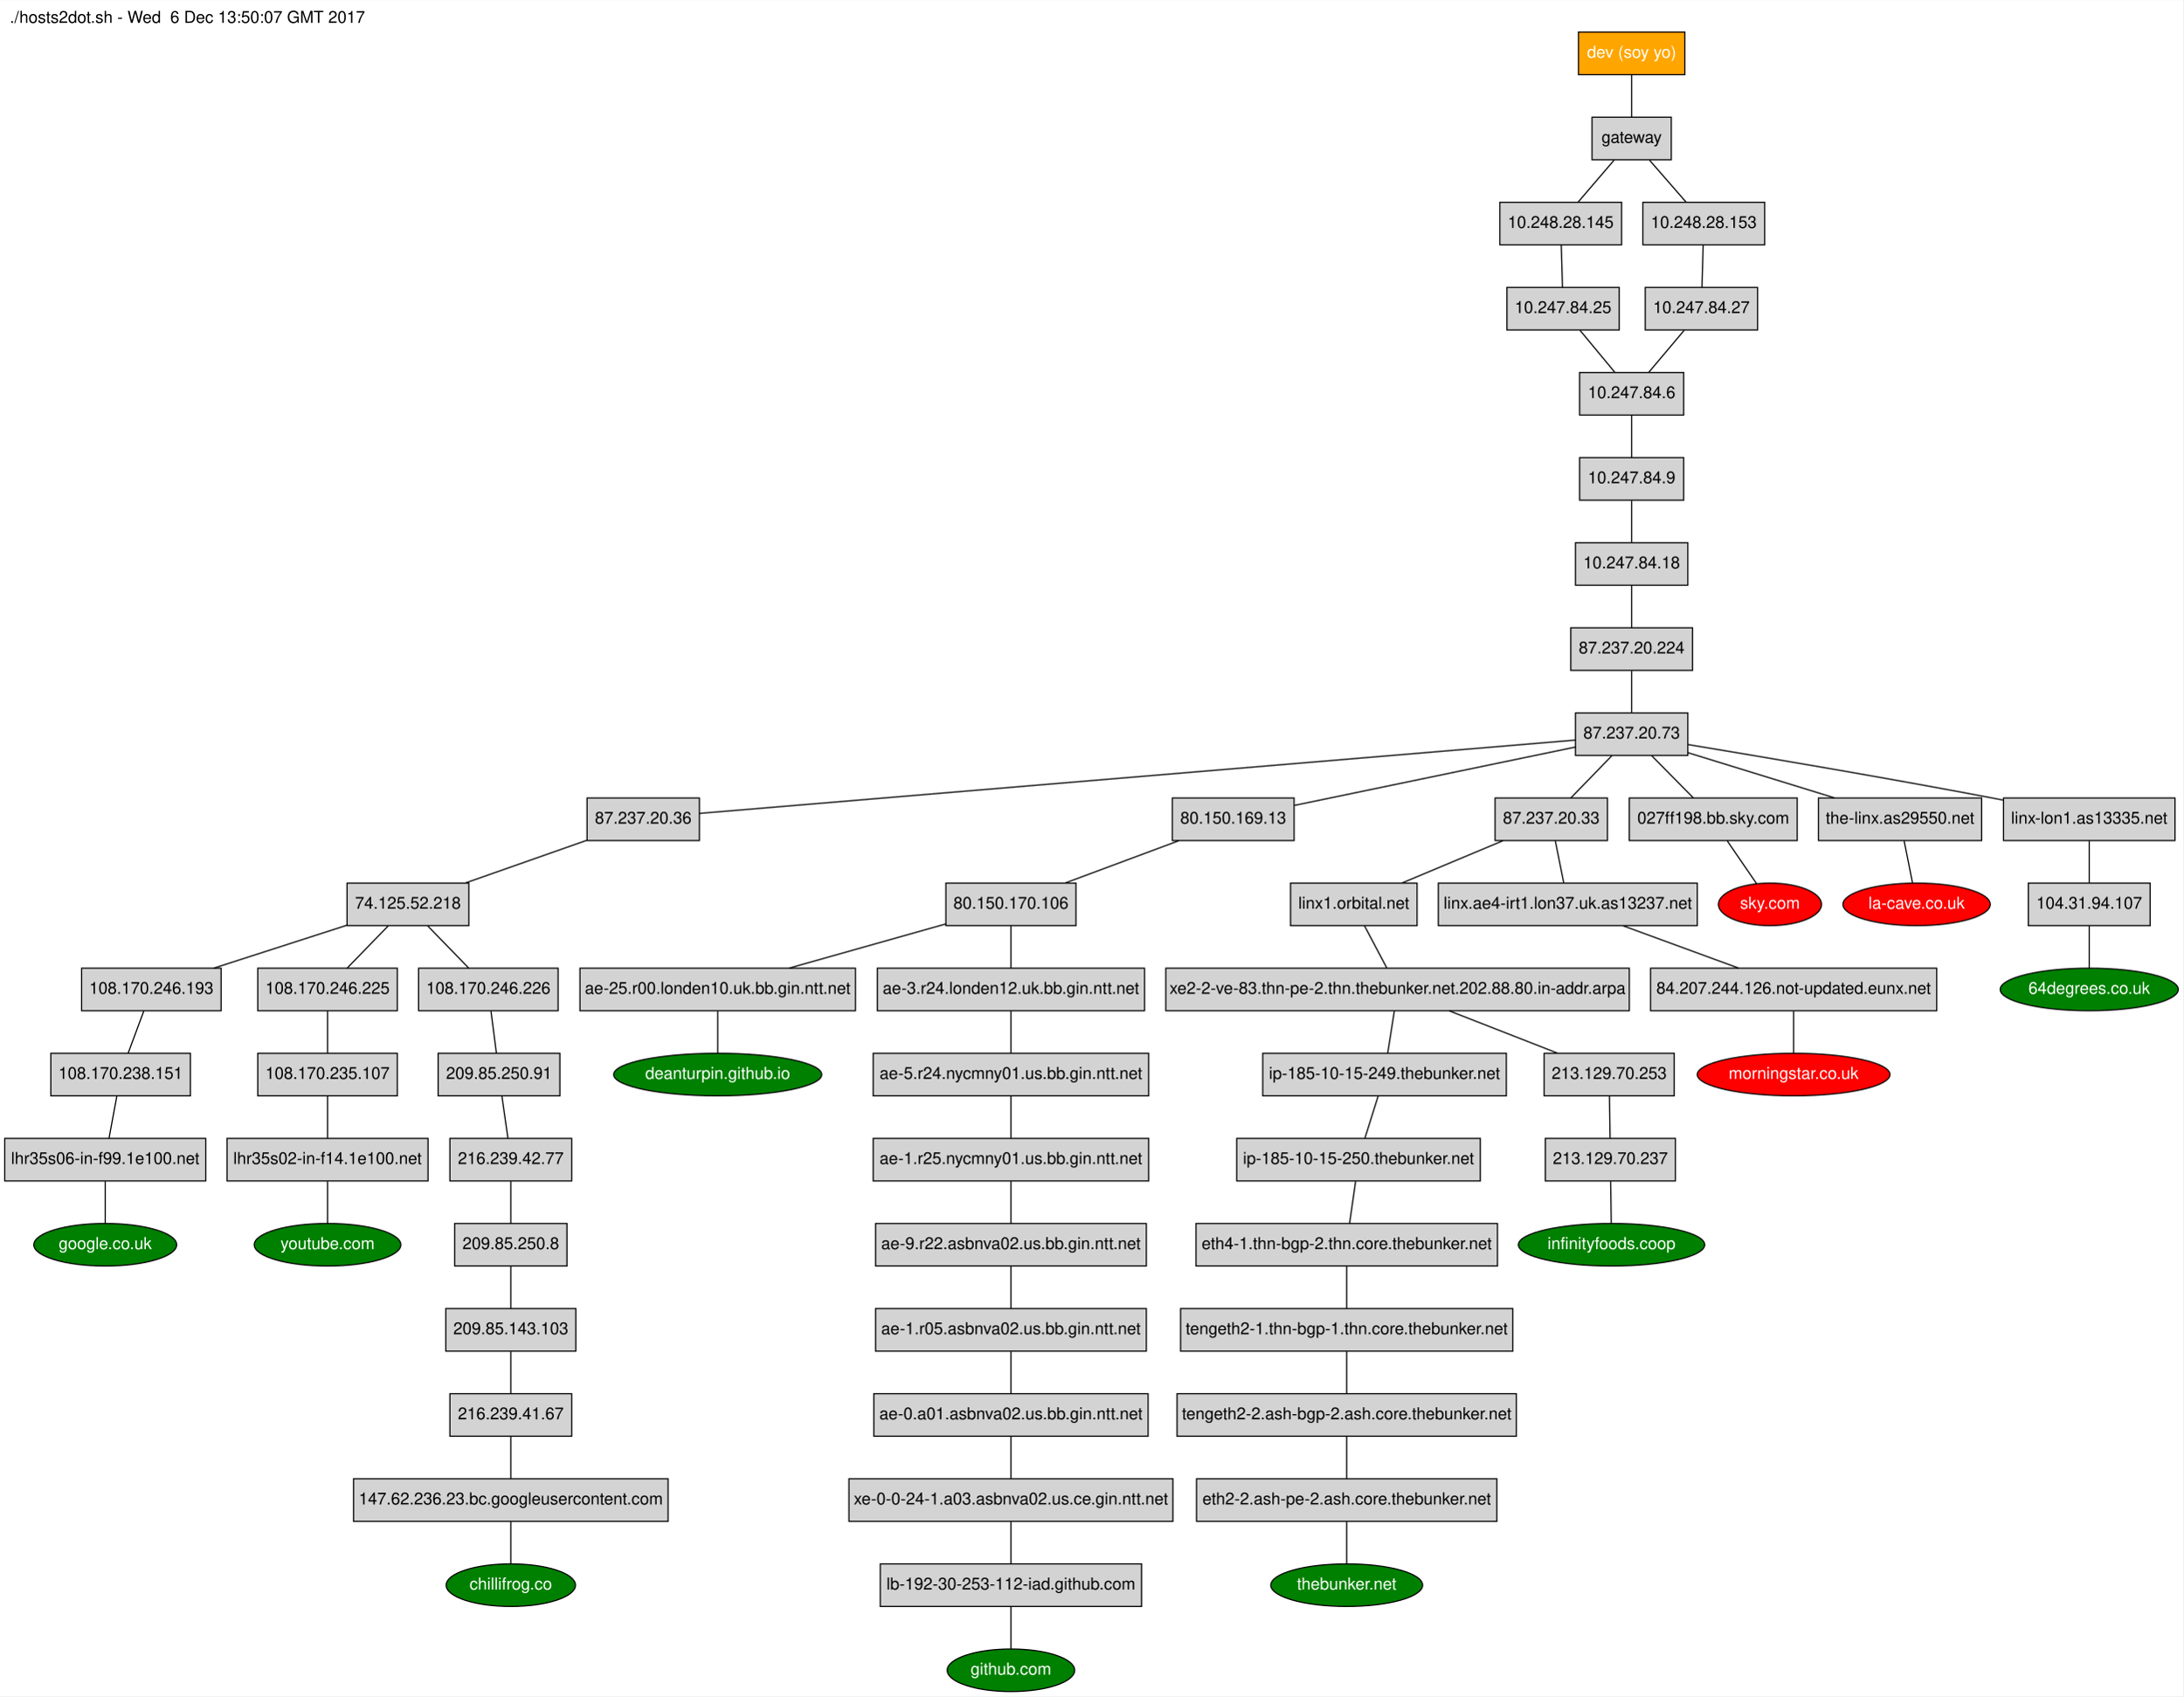
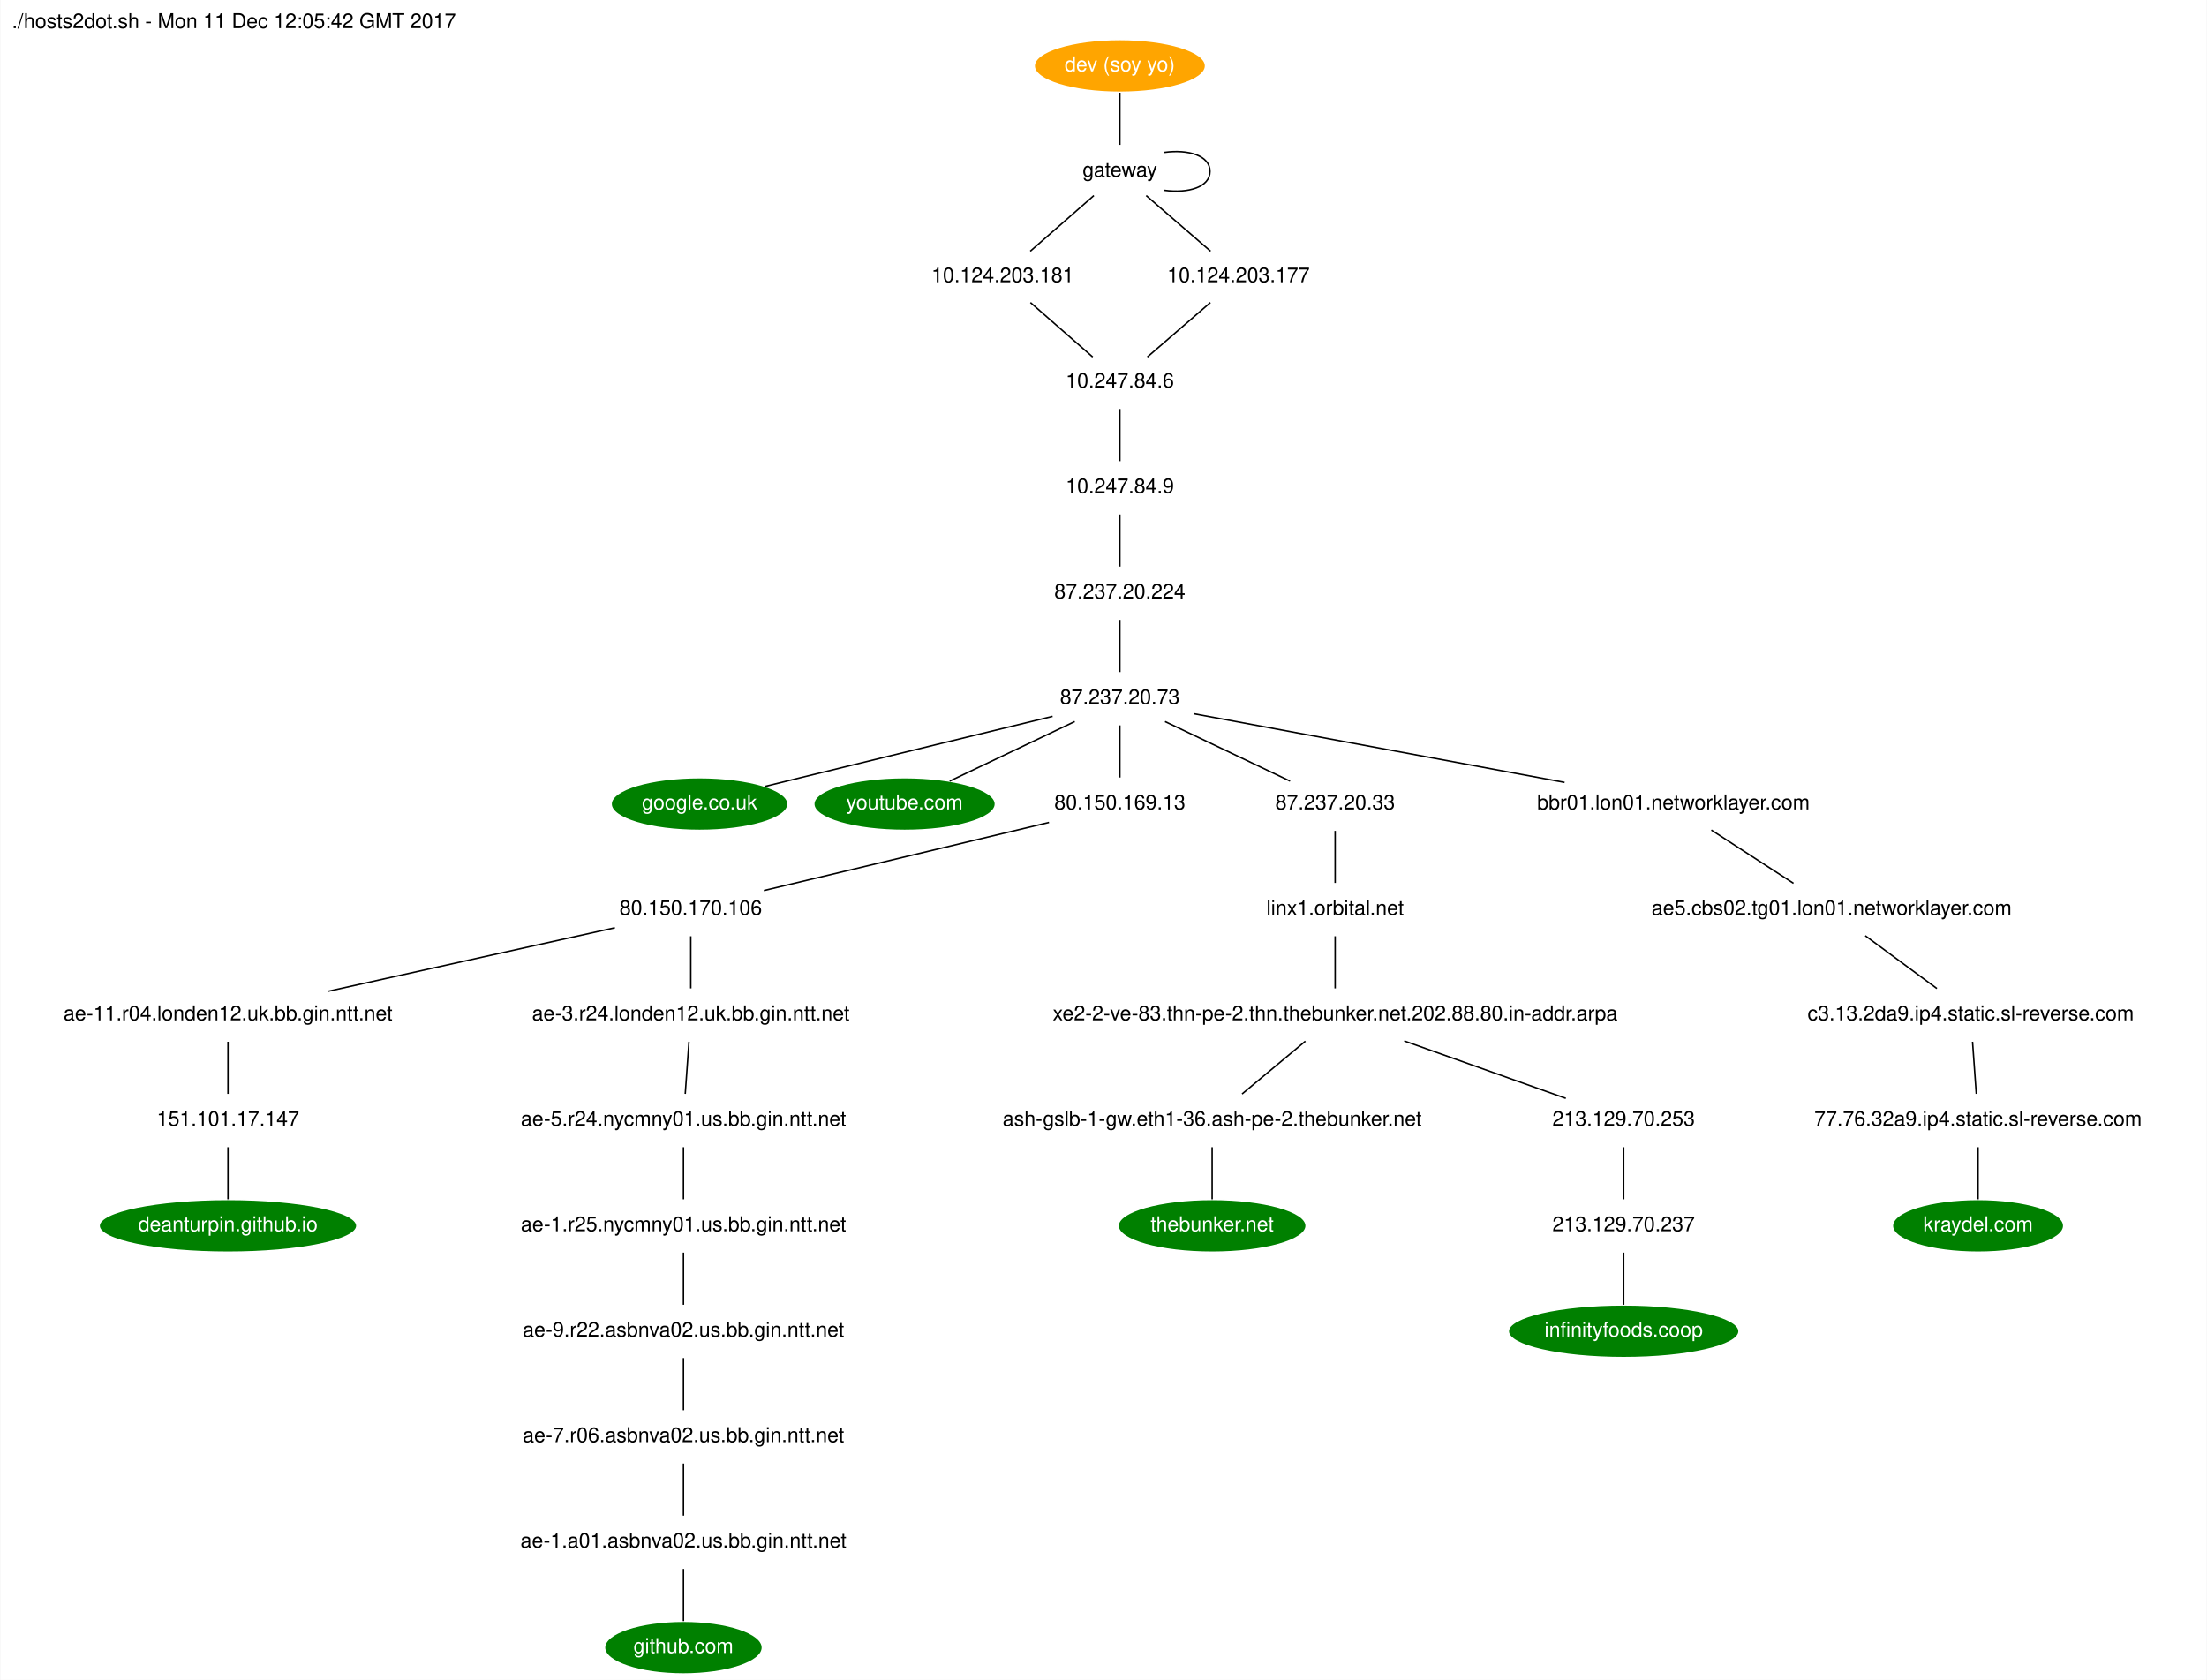
- <svg xmlns="http://www.w3.org/2000/svg" width="1846pt" height="1435pt" viewBox="0.00 0.00 1846.39 1435.00">
-   <g id="graph0" class="graph" transform="scale(1 1) rotate(0) translate(4 1431)">
-     <polygon fill="white" stroke="none" points="-4,4 -4,-1431 1842.39,-1431 1842.39,4 -4,4" />
-     <text text-anchor="middle" x="154.5" y="-1411.8" font-family="Helvetica,sans-Serif" font-size="14.00">./hosts2dot.sh - Wed  6 Dec 13:50:07 GMT 2017</text>
+ <svg xmlns="http://www.w3.org/2000/svg" width="1507pt" height="1147pt" viewBox="0.00 0.00 1506.52 1147.00">
+   <g id="graph0" class="graph" transform="scale(1 1) rotate(0) translate(4 1143)">
+     <polygon fill="white" stroke="none" points="-4,4 -4,-1143 1502.52,-1143 1502.52,4 -4,4" />
+     <text text-anchor="middle" x="155.5" y="-1123.8" font-family="Helvetica,sans-Serif" font-size="14.00">./hosts2dot.sh - Mon 11 Dec 12:05:42 GMT 2017</text>
    <g id="node1" class="node">
-       <polygon fill="orange" stroke="black" points="1421,-1404 1331,-1404 1331,-1368 1421,-1368 1421,-1404" />
-       <text text-anchor="middle" x="1376" y="-1382.3" font-family="Helvetica,sans-Serif" font-size="14.00" fill="white">dev (soy yo)</text>
+       <ellipse fill="orange" stroke="white" cx="760.437" cy="-1098" rx="58.49" ry="18" />
+       <text text-anchor="middle" x="760.437" y="-1094.3" font-family="Helvetica,sans-Serif" font-size="14.00" fill="white">dev (soy yo)</text>
+     </g>
+     <g id="node9" class="node">
+       <ellipse fill="white" stroke="white" cx="760.437" cy="-1026" rx="43.592" ry="18" />
+       <text text-anchor="middle" x="760.437" y="-1022.3" font-family="Helvetica,sans-Serif" font-size="14.00">gateway</text>
+     </g>
+     <g id="edge1" class="edge">
+       <path fill="none" stroke="black" d="M760.437,-1079.7C760.437,-1068.85 760.437,-1054.92 760.437,-1044.1" />
+     </g>
+     <g id="node2" class="node">
+       <ellipse fill="green" stroke="white" cx="473.437" cy="-594" rx="60.389" ry="18" />
+       <text text-anchor="middle" x="473.437" y="-590.3" font-family="Helvetica,sans-Serif" font-size="14.00" fill="white">google.co.uk</text>
+     </g>
+     <g id="node3" class="node">
+       <ellipse fill="green" stroke="white" cx="613.437" cy="-594" rx="61.99" ry="18" />
+       <text text-anchor="middle" x="613.437" y="-590.3" font-family="Helvetica,sans-Serif" font-size="14.00" fill="white">youtube.com</text>
+     </g>
+     <g id="node4" class="node">
+       <ellipse fill="green" stroke="white" cx="151.437" cy="-306" rx="87.985" ry="18" />
+       <text text-anchor="middle" x="151.437" y="-302.3" font-family="Helvetica,sans-Serif" font-size="14.00" fill="white">deanturpin.github.io</text>
+     </g>
+     <g id="node5" class="node">
+       <ellipse fill="green" stroke="white" cx="462.437" cy="-18" rx="53.891" ry="18" />
+       <text text-anchor="middle" x="462.437" y="-14.3" font-family="Helvetica,sans-Serif" font-size="14.00" fill="white">github.com</text>
+     </g>
+     <g id="node6" class="node">
+       <ellipse fill="green" stroke="white" cx="823.437" cy="-306" rx="64.189" ry="18" />
+       <text text-anchor="middle" x="823.437" y="-302.3" font-family="Helvetica,sans-Serif" font-size="14.00" fill="white">thebunker.net</text>
+     </g>
+     <g id="node7" class="node">
+       <ellipse fill="green" stroke="white" cx="1104.44" cy="-234" rx="78.786" ry="18" />
+       <text text-anchor="middle" x="1104.44" y="-230.3" font-family="Helvetica,sans-Serif" font-size="14.00" fill="white">infinityfoods.coop</text>
+     </g>
+     <g id="node8" class="node">
+       <ellipse fill="green" stroke="white" cx="1346.44" cy="-306" rx="58.49" ry="18" />
+       <text text-anchor="middle" x="1346.44" y="-302.3" font-family="Helvetica,sans-Serif" font-size="14.00" fill="white">kraydel.com</text>
+     </g>
+     <g id="edge2" class="edge">
+       <path fill="none" stroke="black" d="M790.836,-1038.94C807.135,-1041.14 821.983,-1036.83 821.983,-1026 821.983,-1015.17 807.135,-1010.86 790.836,-1013.06" />
+     </g>
+     <g id="node10" class="node">
+       <ellipse fill="white" stroke="white" cx="680.437" cy="-954" rx="71.487" ry="18" />
+       <text text-anchor="middle" x="680.437" y="-950.3" font-family="Helvetica,sans-Serif" font-size="14.00">10.124.203.181</text>
+     </g>
+     <g id="edge3" class="edge">
+       <path fill="none" stroke="black" d="M742.682,-1009.46C729.793,-998.187 712.385,-982.955 699.256,-971.467" />
+     </g>
+     <g id="node15" class="node">
+       <ellipse fill="white" stroke="white" cx="841.437" cy="-954" rx="71.487" ry="18" />
+       <text text-anchor="middle" x="841.437" y="-950.3" font-family="Helvetica,sans-Serif" font-size="14.00">10.124.203.177</text>
+     </g>
+     <g id="edge9" class="edge">
+       <path fill="none" stroke="black" d="M778.413,-1009.46C791.463,-998.187 809.088,-982.955 822.382,-971.467" />
+     </g>
+     <g id="node11" class="node">
+       <ellipse fill="white" stroke="white" cx="760.437" cy="-882" rx="57.391" ry="18" />
+       <text text-anchor="middle" x="760.437" y="-878.3" font-family="Helvetica,sans-Serif" font-size="14.00">10.247.84.6</text>
+     </g>
+     <g id="edge4" class="edge">
+       <path fill="none" stroke="black" d="M699.395,-936.411C712.241,-925.172 729.132,-910.391 741.89,-899.228" />
+     </g>
+     <g id="node12" class="node">
+       <ellipse fill="white" stroke="white" cx="760.437" cy="-810" rx="57.391" ry="18" />
+       <text text-anchor="middle" x="760.437" y="-806.3" font-family="Helvetica,sans-Serif" font-size="14.00">10.247.84.9</text>
+     </g>
+     <g id="edge5" class="edge">
+       <path fill="none" stroke="black" d="M760.437,-863.697C760.437,-852.846 760.437,-838.917 760.437,-828.104" />
    </g>
    <g id="node13" class="node">
-       <polygon fill="lightgrey" stroke="black" points="1409.5,-1332 1342.5,-1332 1342.5,-1296 1409.5,-1296 1409.5,-1332" />
-       <text text-anchor="middle" x="1376" y="-1310.3" font-family="Helvetica,sans-Serif" font-size="14.00">gateway</text>
-     </g>
-     <g id="edge1" class="edge">
-       <path fill="none" stroke="black" d="M1376,-1367.7C1376,-1356.85 1376,-1342.92 1376,-1332.1" />
-     </g>
-     <g id="node2" class="node">
-       <ellipse fill="green" stroke="black" cx="85" cy="-378" rx="60.389" ry="18" />
-       <text text-anchor="middle" x="85" y="-374.3" font-family="Helvetica,sans-Serif" font-size="14.00" fill="white">google.co.uk</text>
-     </g>
-     <g id="node3" class="node">
-       <ellipse fill="green" stroke="black" cx="273" cy="-378" rx="61.99" ry="18" />
-       <text text-anchor="middle" x="273" y="-374.3" font-family="Helvetica,sans-Serif" font-size="14.00" fill="white">youtube.com</text>
-     </g>
-     <g id="node4" class="node">
-       <ellipse fill="green" stroke="black" cx="603" cy="-522" rx="87.985" ry="18" />
-       <text text-anchor="middle" x="603" y="-518.3" font-family="Helvetica,sans-Serif" font-size="14.00" fill="white">deanturpin.github.io</text>
-     </g>
-     <g id="node5" class="node">
-       <ellipse fill="green" stroke="black" cx="851" cy="-18" rx="53.891" ry="18" />
-       <text text-anchor="middle" x="851" y="-14.3" font-family="Helvetica,sans-Serif" font-size="14.00" fill="white">github.com</text>
-     </g>
-     <g id="node6" class="node">
-       <ellipse fill="green" stroke="black" cx="1135" cy="-90" rx="64.189" ry="18" />
-       <text text-anchor="middle" x="1135" y="-86.3" font-family="Helvetica,sans-Serif" font-size="14.00" fill="white">thebunker.net</text>
-     </g>
-     <g id="node7" class="node">
-       <ellipse fill="green" stroke="black" cx="1359" cy="-378" rx="78.786" ry="18" />
-       <text text-anchor="middle" x="1359" y="-374.3" font-family="Helvetica,sans-Serif" font-size="14.00" fill="white">infinityfoods.coop</text>
-     </g>
-     <g id="node8" class="node">
-       <ellipse fill="red" stroke="black" cx="1513" cy="-522" rx="81.486" ry="18" />
-       <text text-anchor="middle" x="1513" y="-518.3" font-family="Helvetica,sans-Serif" font-size="14.00" fill="white">morningstar.co.uk</text>
-     </g>
-     <g id="node9" class="node">
-       <ellipse fill="red" stroke="black" cx="1493" cy="-666" rx="43.592" ry="18" />
-       <text text-anchor="middle" x="1493" y="-662.3" font-family="Helvetica,sans-Serif" font-size="14.00" fill="white">sky.com</text>
-     </g>
-     <g id="node10" class="node">
-       <ellipse fill="red" stroke="black" cx="1617" cy="-666" rx="62.289" ry="18" />
-       <text text-anchor="middle" x="1617" y="-662.3" font-family="Helvetica,sans-Serif" font-size="14.00" fill="white">la-cave.co.uk</text>
-     </g>
-     <g id="node11" class="node">
-       <ellipse fill="green" stroke="black" cx="1763" cy="-594" rx="75.287" ry="18" />
-       <text text-anchor="middle" x="1763" y="-590.3" font-family="Helvetica,sans-Serif" font-size="14.00" fill="white">64degrees.co.uk</text>
-     </g>
-     <g id="node12" class="node">
-       <ellipse fill="green" stroke="black" cx="428" cy="-90" rx="54.691" ry="18" />
-       <text text-anchor="middle" x="428" y="-86.3" font-family="Helvetica,sans-Serif" font-size="14.00" fill="white">chillifrog.co</text>
+       <ellipse fill="white" stroke="white" cx="760.437" cy="-738" rx="66.888" ry="18" />
+       <text text-anchor="middle" x="760.437" y="-734.3" font-family="Helvetica,sans-Serif" font-size="14.00">87.237.20.224</text>
+     </g>
+     <g id="edge6" class="edge">
+       <path fill="none" stroke="black" d="M760.437,-791.697C760.437,-780.846 760.437,-766.917 760.437,-756.104" />
    </g>
    <g id="node14" class="node">
-       <polygon fill="lightgrey" stroke="black" points="1367.5,-1260 1264.5,-1260 1264.5,-1224 1367.5,-1224 1367.5,-1260" />
-       <text text-anchor="middle" x="1316" y="-1238.3" font-family="Helvetica,sans-Serif" font-size="14.00">10.248.28.145</text>
-     </g>
-     <g id="edge2" class="edge">
-       <path fill="none" stroke="black" d="M1361.17,-1295.7C1351.87,-1284.85 1339.93,-1270.92 1330.66,-1260.1" />
+       <ellipse fill="white" stroke="white" cx="760.437" cy="-666" rx="61.99" ry="18" />
+       <text text-anchor="middle" x="760.437" y="-662.3" font-family="Helvetica,sans-Serif" font-size="14.00">87.237.20.73</text>
+     </g>
+     <g id="edge7" class="edge">
+       <path fill="none" stroke="black" d="M760.437,-719.697C760.437,-708.846 760.437,-694.917 760.437,-684.104" />
+     </g>
+     <g id="edge8" class="edge">
+       <path fill="none" stroke="black" d="M714.495,-653.874C670.37,-643.178 601.834,-626.537 542.437,-612 534.647,-610.094 526.365,-608.059 518.342,-606.085" />
+     </g>
+     <g id="edge11" class="edge">
+       <path fill="none" stroke="black" d="M729.621,-650.326C704.532,-638.379 669.29,-621.597 644.212,-609.655" />
+     </g>
+     <g id="node16" class="node">
+       <ellipse fill="white" stroke="white" cx="760.437" cy="-594" rx="66.888" ry="18" />
+       <text text-anchor="middle" x="760.437" y="-590.3" font-family="Helvetica,sans-Serif" font-size="14.00">80.150.169.13</text>
+     </g>
+     <g id="edge12" class="edge">
+       <path fill="none" stroke="black" d="M760.437,-647.697C760.437,-636.846 760.437,-622.917 760.437,-612.104" />
+     </g>
+     <g id="node26" class="node">
+       <ellipse fill="white" stroke="white" cx="907.437" cy="-594" rx="61.99" ry="18" />
+       <text text-anchor="middle" x="907.437" y="-590.3" font-family="Helvetica,sans-Serif" font-size="14.00">87.237.20.33</text>
+     </g>
+     <g id="edge24" class="edge">
+       <path fill="none" stroke="black" d="M791.253,-650.326C816.341,-638.379 851.584,-621.597 876.661,-609.655" />
+     </g>
+     <g id="node32" class="node">
+       <ellipse fill="white" stroke="white" cx="1138.44" cy="-594" rx="128.877" ry="18" />
+       <text text-anchor="middle" x="1138.44" y="-590.3" font-family="Helvetica,sans-Serif" font-size="14.00">bbr01.lon01.networklayer.com</text>
+     </g>
+     <g id="edge32" class="edge">
+       <path fill="none" stroke="black" d="M811.023,-655.632C876.003,-643.599 989.301,-622.618 1064.09,-608.767" />
+     </g>
+     <g id="edge10" class="edge">
+       <path fill="none" stroke="black" d="M822.241,-936.411C809.235,-925.172 792.132,-910.391 779.215,-899.228" />
+     </g>
+     <g id="node17" class="node">
+       <ellipse fill="white" stroke="white" cx="467.437" cy="-522" rx="71.487" ry="18" />
+       <text text-anchor="middle" x="467.437" y="-518.3" font-family="Helvetica,sans-Serif" font-size="14.00">80.150.170.106</text>
+     </g>
+     <g id="edge13" class="edge">
+       <path fill="none" stroke="black" d="M712.054,-581.441C658.253,-568.588 571.779,-547.928 517.363,-534.928" />
+     </g>
+     <g id="node18" class="node">
+       <ellipse fill="white" stroke="white" cx="151.437" cy="-450" rx="151.373" ry="18" />
+       <text text-anchor="middle" x="151.437" y="-446.3" font-family="Helvetica,sans-Serif" font-size="14.00">ae-11.r04.londen12.uk.bb.gin.ntt.net</text>
+     </g>
+     <g id="edge14" class="edge">
+       <path fill="none" stroke="black" d="M415.609,-509.519C362.118,-497.67 278.409,-479.127 219.586,-466.096" />
+     </g>
+     <g id="node20" class="node">
+       <ellipse fill="white" stroke="white" cx="467.437" cy="-450" rx="146.774" ry="18" />
+       <text text-anchor="middle" x="467.437" y="-446.3" font-family="Helvetica,sans-Serif" font-size="14.00">ae-3.r24.londen12.uk.bb.gin.ntt.net</text>
+     </g>
+     <g id="edge17" class="edge">
+       <path fill="none" stroke="black" d="M467.437,-503.697C467.437,-492.846 467.437,-478.917 467.437,-468.104" />
+     </g>
+     <g id="node19" class="node">
+       <ellipse fill="white" stroke="white" cx="151.437" cy="-378" rx="71.487" ry="18" />
+       <text text-anchor="middle" x="151.437" y="-374.3" font-family="Helvetica,sans-Serif" font-size="14.00">151.101.17.147</text>
+     </g>
+     <g id="edge15" class="edge">
+       <path fill="none" stroke="black" d="M151.437,-431.697C151.437,-420.846 151.437,-406.917 151.437,-396.104" />
+     </g>
+     <g id="edge16" class="edge">
+       <path fill="none" stroke="black" d="M151.437,-359.697C151.437,-348.846 151.437,-334.917 151.437,-324.104" />
+     </g>
+     <g id="node21" class="node">
+       <ellipse fill="white" stroke="white" cx="462.437" cy="-378" rx="151.373" ry="18" />
+       <text text-anchor="middle" x="462.437" y="-374.3" font-family="Helvetica,sans-Serif" font-size="14.00">ae-5.r24.nycmny01.us.bb.gin.ntt.net</text>
+     </g>
+     <g id="edge18" class="edge">
+       <path fill="none" stroke="black" d="M466.201,-431.697C465.426,-420.846 464.431,-406.917 463.658,-396.104" />
+     </g>
+     <g id="node22" class="node">
+       <ellipse fill="white" stroke="white" cx="462.437" cy="-306" rx="151.373" ry="18" />
+       <text text-anchor="middle" x="462.437" y="-302.3" font-family="Helvetica,sans-Serif" font-size="14.00">ae-1.r25.nycmny01.us.bb.gin.ntt.net</text>
+     </g>
+     <g id="edge19" class="edge">
+       <path fill="none" stroke="black" d="M462.437,-359.697C462.437,-348.846 462.437,-334.917 462.437,-324.104" />
+     </g>
+     <g id="node23" class="node">
+       <ellipse fill="white" stroke="white" cx="462.437" cy="-234" rx="148.674" ry="18" />
+       <text text-anchor="middle" x="462.437" y="-230.3" font-family="Helvetica,sans-Serif" font-size="14.00">ae-9.r22.asbnva02.us.bb.gin.ntt.net</text>
+     </g>
+     <g id="edge20" class="edge">
+       <path fill="none" stroke="black" d="M462.437,-287.697C462.437,-276.846 462.437,-262.917 462.437,-252.104" />
+     </g>
+     <g id="node24" class="node">
+       <ellipse fill="white" stroke="white" cx="462.437" cy="-162" rx="148.674" ry="18" />
+       <text text-anchor="middle" x="462.437" y="-158.3" font-family="Helvetica,sans-Serif" font-size="14.00">ae-7.r06.asbnva02.us.bb.gin.ntt.net</text>
+     </g>
+     <g id="edge21" class="edge">
+       <path fill="none" stroke="black" d="M462.437,-215.697C462.437,-204.846 462.437,-190.917 462.437,-180.104" />
+     </g>
+     <g id="node25" class="node">
+       <ellipse fill="white" stroke="white" cx="462.437" cy="-90" rx="150.574" ry="18" />
+       <text text-anchor="middle" x="462.437" y="-86.3" font-family="Helvetica,sans-Serif" font-size="14.00">ae-1.a01.asbnva02.us.bb.gin.ntt.net</text>
+     </g>
+     <g id="edge22" class="edge">
+       <path fill="none" stroke="black" d="M462.437,-143.697C462.437,-132.846 462.437,-118.917 462.437,-108.104" />
+     </g>
+     <g id="edge23" class="edge">
+       <path fill="none" stroke="black" d="M462.437,-71.697C462.437,-60.846 462.437,-46.917 462.437,-36.104" />
+     </g>
+     <g id="node27" class="node">
+       <ellipse fill="white" stroke="white" cx="907.437" cy="-522" rx="69.588" ry="18" />
+       <text text-anchor="middle" x="907.437" y="-518.3" font-family="Helvetica,sans-Serif" font-size="14.00">linx1.orbital.net</text>
+     </g>
+     <g id="edge25" class="edge">
+       <path fill="none" stroke="black" d="M907.437,-575.697C907.437,-564.846 907.437,-550.917 907.437,-540.104" />
+     </g>
+     <g id="node28" class="node">
+       <ellipse fill="white" stroke="white" cx="907.437" cy="-450" rx="254.555" ry="18" />
+       <text text-anchor="middle" x="907.437" y="-446.3" font-family="Helvetica,sans-Serif" font-size="14.00">xe2-2-ve-83.thn-pe-2.thn.thebunker.net.202.88.80.in-addr.arpa</text>
+     </g>
+     <g id="edge26" class="edge">
+       <path fill="none" stroke="black" d="M907.437,-503.697C907.437,-492.846 907.437,-478.917 907.437,-468.104" />
    </g>
    <g id="node29" class="node">
-       <polygon fill="lightgrey" stroke="black" points="1488.5,-1260 1385.5,-1260 1385.5,-1224 1488.5,-1224 1488.5,-1260" />
-       <text text-anchor="middle" x="1437" y="-1238.3" font-family="Helvetica,sans-Serif" font-size="14.00">10.248.28.153</text>
-     </g>
-     <g id="edge19" class="edge">
-       <path fill="none" stroke="black" d="M1391.08,-1295.7C1400.53,-1284.85 1412.67,-1270.92 1422.09,-1260.1" />
-     </g>
-     <g id="node15" class="node">
-       <polygon fill="lightgrey" stroke="black" points="1365.5,-1188 1270.5,-1188 1270.5,-1152 1365.5,-1152 1365.5,-1188" />
-       <text text-anchor="middle" x="1318" y="-1166.3" font-family="Helvetica,sans-Serif" font-size="14.00">10.247.84.25</text>
-     </g>
-     <g id="edge3" class="edge">
-       <path fill="none" stroke="black" d="M1316.49,-1223.7C1316.8,-1212.85 1317.2,-1198.92 1317.51,-1188.1" />
-     </g>
-     <g id="node16" class="node">
-       <polygon fill="lightgrey" stroke="black" points="1420,-1116 1332,-1116 1332,-1080 1420,-1080 1420,-1116" />
-       <text text-anchor="middle" x="1376" y="-1094.3" font-family="Helvetica,sans-Serif" font-size="14.00">10.247.84.6</text>
-     </g>
-     <g id="edge4" class="edge">
-       <path fill="none" stroke="black" d="M1332.34,-1151.7C1341.33,-1140.85 1352.87,-1126.92 1361.83,-1116.1" />
-     </g>
-     <g id="node17" class="node">
-       <polygon fill="lightgrey" stroke="black" points="1420,-1044 1332,-1044 1332,-1008 1420,-1008 1420,-1044" />
-       <text text-anchor="middle" x="1376" y="-1022.3" font-family="Helvetica,sans-Serif" font-size="14.00">10.247.84.9</text>
-     </g>
-     <g id="edge5" class="edge">
-       <path fill="none" stroke="black" d="M1376,-1079.7C1376,-1068.85 1376,-1054.92 1376,-1044.1" />
-     </g>
-     <g id="node18" class="node">
-       <polygon fill="lightgrey" stroke="black" points="1423.5,-972 1328.5,-972 1328.5,-936 1423.5,-936 1423.5,-972" />
-       <text text-anchor="middle" x="1376" y="-950.3" font-family="Helvetica,sans-Serif" font-size="14.00">10.247.84.18</text>
-     </g>
-     <g id="edge6" class="edge">
-       <path fill="none" stroke="black" d="M1376,-1007.7C1376,-996.846 1376,-982.917 1376,-972.104" />
-     </g>
-     <g id="node19" class="node">
-       <polygon fill="lightgrey" stroke="black" points="1427.5,-900 1324.5,-900 1324.5,-864 1427.5,-864 1427.5,-900" />
-       <text text-anchor="middle" x="1376" y="-878.3" font-family="Helvetica,sans-Serif" font-size="14.00">87.237.20.224</text>
-     </g>
-     <g id="edge7" class="edge">
-       <path fill="none" stroke="black" d="M1376,-935.697C1376,-924.846 1376,-910.917 1376,-900.104" />
-     </g>
-     <g id="node20" class="node">
-       <polygon fill="lightgrey" stroke="black" points="1423.5,-828 1328.5,-828 1328.5,-792 1423.5,-792 1423.5,-828" />
-       <text text-anchor="middle" x="1376" y="-806.3" font-family="Helvetica,sans-Serif" font-size="14.00">87.237.20.73</text>
-     </g>
-     <g id="edge8" class="edge">
-       <path fill="none" stroke="black" d="M1376,-863.697C1376,-852.846 1376,-838.917 1376,-828.104" />
-     </g>
-     <g id="node21" class="node">
-       <polygon fill="lightgrey" stroke="black" points="587.5,-756 492.5,-756 492.5,-720 587.5,-720 587.5,-756" />
-       <text text-anchor="middle" x="540" y="-734.3" font-family="Helvetica,sans-Serif" font-size="14.00">87.237.20.36</text>
-     </g>
-     <g id="edge9" class="edge">
-       <path fill="none" stroke="black" d="M1328.35,-805.011C1181.14,-792.684 734.63,-755.297 587.548,-742.981" />
+       <ellipse fill="white" stroke="white" cx="823.437" cy="-378" rx="191.166" ry="18" />
+       <text text-anchor="middle" x="823.437" y="-374.3" font-family="Helvetica,sans-Serif" font-size="14.00">ash-gslb-1-gw.eth1-36.ash-pe-2.thebunker.net</text>
+     </g>
+     <g id="edge27" class="edge">
+       <path fill="none" stroke="black" d="M887.103,-432.055C873.993,-421.13 857.005,-406.973 843.875,-396.032" />
+     </g>
+     <g id="node30" class="node">
+       <ellipse fill="white" stroke="white" cx="1104.44" cy="-378" rx="71.487" ry="18" />
+       <text text-anchor="middle" x="1104.44" y="-374.3" font-family="Helvetica,sans-Serif" font-size="14.00">213.129.70.253</text>
+     </g>
+     <g id="edge29" class="edge">
+       <path fill="none" stroke="black" d="M954.623,-432.233C988.317,-420.261 1033.12,-404.34 1064.93,-393.037" />
+     </g>
+     <g id="edge28" class="edge">
+       <path fill="none" stroke="black" d="M823.437,-359.697C823.437,-348.846 823.437,-334.917 823.437,-324.104" />
    </g>
    <g id="node31" class="node">
-       <polygon fill="lightgrey" stroke="black" points="1090.5,-756 987.5,-756 987.5,-720 1090.5,-720 1090.5,-756" />
-       <text text-anchor="middle" x="1039" y="-734.3" font-family="Helvetica,sans-Serif" font-size="14.00">80.150.169.13</text>
-     </g>
-     <g id="edge22" class="edge">
-       <path fill="none" stroke="black" d="M1328.43,-799.119C1265.65,-786.08 1155.55,-763.209 1090.75,-749.749" />
-     </g>
-     <g id="node42" class="node">
-       <polygon fill="lightgrey" stroke="black" points="1355.5,-756 1260.5,-756 1260.5,-720 1355.5,-720 1355.5,-756" />
-       <text text-anchor="middle" x="1308" y="-734.3" font-family="Helvetica,sans-Serif" font-size="14.00">87.237.20.33</text>
+       <ellipse fill="white" stroke="white" cx="1104.44" cy="-306" rx="71.487" ry="18" />
+       <text text-anchor="middle" x="1104.44" y="-302.3" font-family="Helvetica,sans-Serif" font-size="14.00">213.129.70.237</text>
+     </g>
+     <g id="edge30" class="edge">
+       <path fill="none" stroke="black" d="M1104.44,-359.697C1104.44,-348.846 1104.44,-334.917 1104.44,-324.104" />
+     </g>
+     <g id="edge31" class="edge">
+       <path fill="none" stroke="black" d="M1104.44,-287.697C1104.44,-276.846 1104.44,-262.917 1104.44,-252.104" />
+     </g>
+     <g id="node33" class="node">
+       <ellipse fill="white" stroke="white" cx="1246.44" cy="-522" rx="166.271" ry="18" />
+       <text text-anchor="middle" x="1246.44" y="-518.3" font-family="Helvetica,sans-Serif" font-size="14.00">ae5.cbs02.tg01.lon01.networklayer.com</text>
+     </g>
+     <g id="edge33" class="edge">
+       <path fill="none" stroke="black" d="M1164.31,-576.233C1181.28,-565.232 1203.4,-550.895 1220.4,-539.873" />
+     </g>
+     <g id="node34" class="node">
+       <ellipse fill="white" stroke="white" cx="1341.44" cy="-450" rx="151.373" ry="18" />
+       <text text-anchor="middle" x="1341.44" y="-446.3" font-family="Helvetica,sans-Serif" font-size="14.00">c3.13.2da9.ip4.static.sl-reverse.com</text>
+     </g>
+     <g id="edge34" class="edge">
+       <path fill="none" stroke="black" d="M1269.43,-504.055C1284.26,-493.13 1303.47,-478.973 1318.32,-468.032" />
+     </g>
+     <g id="node35" class="node">
+       <ellipse fill="white" stroke="white" cx="1346.44" cy="-378" rx="152.173" ry="18" />
+       <text text-anchor="middle" x="1346.44" y="-374.3" font-family="Helvetica,sans-Serif" font-size="14.00">77.76.32a9.ip4.static.sl-reverse.com</text>
    </g>
    <g id="edge35" class="edge">
-       <path fill="none" stroke="black" d="M1359.19,-791.697C1348.65,-780.846 1335.12,-766.917 1324.62,-756.104" />
-     </g>
-     <g id="node55" class="node">
-       <polygon fill="lightgrey" stroke="black" points="1516,-756 1374,-756 1374,-720 1516,-720 1516,-756" />
-       <text text-anchor="middle" x="1445" y="-734.3" font-family="Helvetica,sans-Serif" font-size="14.00">027ff198.bb.sky.com</text>
-     </g>
-     <g id="edge51" class="edge">
-       <path fill="none" stroke="black" d="M1393.06,-791.697C1403.75,-780.846 1417.48,-766.917 1428.14,-756.104" />
-     </g>
-     <g id="node56" class="node">
-       <polygon fill="lightgrey" stroke="black" points="1672,-756 1534,-756 1534,-720 1672,-720 1672,-756" />
-       <text text-anchor="middle" x="1603" y="-734.3" font-family="Helvetica,sans-Serif" font-size="14.00">the-linx.as29550.net</text>
-     </g>
-     <g id="edge53" class="edge">
-       <path fill="none" stroke="black" d="M1423.59,-794.326C1459.73,-783.181 1509.52,-767.828 1547.48,-756.122" />
-     </g>
-     <g id="node57" class="node">
-       <polygon fill="lightgrey" stroke="black" points="1835.5,-756 1690.5,-756 1690.5,-720 1835.5,-720 1835.5,-756" />
-       <text text-anchor="middle" x="1763" y="-734.3" font-family="Helvetica,sans-Serif" font-size="14.00">linx-lon1.as13335.net</text>
-     </g>
-     <g id="edge55" class="edge">
-       <path fill="none" stroke="black" d="M1423.63,-801.213C1483.73,-791.277 1590.19,-773.298 1681,-756 1684,-755.429 1687.06,-754.837 1690.15,-754.231" />
-     </g>
-     <g id="node22" class="node">
-       <polygon fill="lightgrey" stroke="black" points="392.5,-684 289.5,-684 289.5,-648 392.5,-648 392.5,-684" />
-       <text text-anchor="middle" x="341" y="-662.3" font-family="Helvetica,sans-Serif" font-size="14.00">74.125.52.218</text>
-     </g>
-     <g id="edge10" class="edge">
-       <path fill="none" stroke="black" d="M492.335,-720.233C461.289,-709.313 420.902,-695.106 389.659,-684.116" />
-     </g>
-     <g id="node23" class="node">
-       <polygon fill="lightgrey" stroke="black" points="183,-612 65,-612 65,-576 183,-576 183,-612" />
-       <text text-anchor="middle" x="124" y="-590.3" font-family="Helvetica,sans-Serif" font-size="14.00">108.170.246.193</text>
-     </g>
-     <g id="edge11" class="edge">
-       <path fill="none" stroke="black" d="M289.299,-648.322C255.326,-637.363 211.008,-623.067 176.813,-612.036" />
-     </g>
-     <g id="node26" class="node">
-       <polygon fill="lightgrey" stroke="black" points="332,-612 214,-612 214,-576 332,-576 332,-612" />
-       <text text-anchor="middle" x="273" y="-590.3" font-family="Helvetica,sans-Serif" font-size="14.00">108.170.246.225</text>
-     </g>
-     <g id="edge15" class="edge">
-       <path fill="none" stroke="black" d="M324.191,-647.697C313.651,-636.846 300.119,-622.917 289.616,-612.104" />
-     </g>
-     <g id="node59" class="node">
-       <polygon fill="lightgrey" stroke="black" points="468,-612 350,-612 350,-576 468,-576 468,-612" />
-       <text text-anchor="middle" x="409" y="-590.3" font-family="Helvetica,sans-Serif" font-size="14.00">108.170.246.226</text>
-     </g>
-     <g id="edge58" class="edge">
-       <path fill="none" stroke="black" d="M357.809,-647.697C368.349,-636.846 381.881,-622.917 392.384,-612.104" />
-     </g>
-     <g id="node24" class="node">
-       <polygon fill="lightgrey" stroke="black" points="157,-540 39,-540 39,-504 157,-504 157,-540" />
-       <text text-anchor="middle" x="98" y="-518.3" font-family="Helvetica,sans-Serif" font-size="14.00">108.170.238.151</text>
-     </g>
-     <g id="edge12" class="edge">
-       <path fill="none" stroke="black" d="M117.573,-575.697C113.543,-564.846 108.369,-550.917 104.353,-540.104" />
-     </g>
-     <g id="node25" class="node">
-       <polygon fill="lightgrey" stroke="black" points="170,-468 0,-468 0,-432 170,-432 170,-468" />
-       <text text-anchor="middle" x="85" y="-446.3" font-family="Helvetica,sans-Serif" font-size="14.00">lhr35s06-in-f99.1e100.net</text>
-     </g>
-     <g id="edge13" class="edge">
-       <path fill="none" stroke="black" d="M94.787,-503.697C92.772,-492.846 90.184,-478.917 88.177,-468.104" />
-     </g>
-     <g id="edge14" class="edge">
-       <path fill="none" stroke="black" d="M85,-431.697C85,-420.846 85,-406.917 85,-396.104" />
-     </g>
-     <g id="node27" class="node">
-       <polygon fill="lightgrey" stroke="black" points="332,-540 214,-540 214,-504 332,-504 332,-540" />
-       <text text-anchor="middle" x="273" y="-518.3" font-family="Helvetica,sans-Serif" font-size="14.00">108.170.235.107</text>
-     </g>
-     <g id="edge16" class="edge">
-       <path fill="none" stroke="black" d="M273,-575.697C273,-564.846 273,-550.917 273,-540.104" />
-     </g>
-     <g id="node28" class="node">
-       <polygon fill="lightgrey" stroke="black" points="358,-468 188,-468 188,-432 358,-432 358,-468" />
-       <text text-anchor="middle" x="273" y="-446.3" font-family="Helvetica,sans-Serif" font-size="14.00">lhr35s02-in-f14.1e100.net</text>
-     </g>
-     <g id="edge17" class="edge">
-       <path fill="none" stroke="black" d="M273,-503.697C273,-492.846 273,-478.917 273,-468.104" />
-     </g>
-     <g id="edge18" class="edge">
-       <path fill="none" stroke="black" d="M273,-431.697C273,-420.846 273,-406.917 273,-396.104" />
-     </g>
-     <g id="node30" class="node">
-       <polygon fill="lightgrey" stroke="black" points="1482.5,-1188 1387.5,-1188 1387.5,-1152 1482.5,-1152 1482.5,-1188" />
-       <text text-anchor="middle" x="1435" y="-1166.3" font-family="Helvetica,sans-Serif" font-size="14.00">10.247.84.27</text>
-     </g>
-     <g id="edge20" class="edge">
-       <path fill="none" stroke="black" d="M1436.51,-1223.7C1436.2,-1212.85 1435.8,-1198.92 1435.49,-1188.1" />
-     </g>
-     <g id="edge21" class="edge">
-       <path fill="none" stroke="black" d="M1420.42,-1151.7C1411.27,-1140.85 1399.53,-1126.92 1390.42,-1116.1" />
-     </g>
-     <g id="node32" class="node">
-       <polygon fill="lightgrey" stroke="black" points="906,-684 796,-684 796,-648 906,-648 906,-684" />
-       <text text-anchor="middle" x="851" y="-662.3" font-family="Helvetica,sans-Serif" font-size="14.00">80.150.170.106</text>
-     </g>
-     <g id="edge23" class="edge">
-       <path fill="none" stroke="black" d="M993.01,-719.876C963.768,-708.988 926.053,-694.945 896.841,-684.068" />
-     </g>
-     <g id="node33" class="node">
-       <polygon fill="lightgrey" stroke="black" points="719.5,-612 486.5,-612 486.5,-576 719.5,-576 719.5,-612" />
-       <text text-anchor="middle" x="603" y="-590.3" font-family="Helvetica,sans-Serif" font-size="14.00">ae-25.r00.londen10.uk.bb.gin.ntt.net</text>
-     </g>
-     <g id="edge24" class="edge">
-       <path fill="none" stroke="black" d="M795.961,-649.465C756.718,-638.388 703.964,-623.498 663.534,-612.086" />
-     </g>
-     <g id="node34" class="node">
-       <polygon fill="lightgrey" stroke="black" points="964,-612 738,-612 738,-576 964,-576 964,-612" />
-       <text text-anchor="middle" x="851" y="-590.3" font-family="Helvetica,sans-Serif" font-size="14.00">ae-3.r24.londen12.uk.bb.gin.ntt.net</text>
-     </g>
-     <g id="edge26" class="edge">
-       <path fill="none" stroke="black" d="M851,-647.697C851,-636.846 851,-622.917 851,-612.104" />
-     </g>
-     <g id="edge25" class="edge">
-       <path fill="none" stroke="black" d="M603,-575.697C603,-564.846 603,-550.917 603,-540.104" />
-     </g>
-     <g id="node35" class="node">
-       <polygon fill="lightgrey" stroke="black" points="967.5,-540 734.5,-540 734.5,-504 967.5,-504 967.5,-540" />
-       <text text-anchor="middle" x="851" y="-518.3" font-family="Helvetica,sans-Serif" font-size="14.00">ae-5.r24.nycmny01.us.bb.gin.ntt.net</text>
-     </g>
-     <g id="edge27" class="edge">
-       <path fill="none" stroke="black" d="M851,-575.697C851,-564.846 851,-550.917 851,-540.104" />
-     </g>
-     <g id="node36" class="node">
-       <polygon fill="lightgrey" stroke="black" points="967.5,-468 734.5,-468 734.5,-432 967.5,-432 967.5,-468" />
-       <text text-anchor="middle" x="851" y="-446.3" font-family="Helvetica,sans-Serif" font-size="14.00">ae-1.r25.nycmny01.us.bb.gin.ntt.net</text>
-     </g>
-     <g id="edge28" class="edge">
-       <path fill="none" stroke="black" d="M851,-503.697C851,-492.846 851,-478.917 851,-468.104" />
-     </g>
-     <g id="node37" class="node">
-       <polygon fill="lightgrey" stroke="black" points="965.5,-396 736.5,-396 736.5,-360 965.5,-360 965.5,-396" />
-       <text text-anchor="middle" x="851" y="-374.3" font-family="Helvetica,sans-Serif" font-size="14.00">ae-9.r22.asbnva02.us.bb.gin.ntt.net</text>
-     </g>
-     <g id="edge29" class="edge">
-       <path fill="none" stroke="black" d="M851,-431.697C851,-420.846 851,-406.917 851,-396.104" />
-     </g>
-     <g id="node38" class="node">
-       <polygon fill="lightgrey" stroke="black" points="965.5,-324 736.5,-324 736.5,-288 965.5,-288 965.5,-324" />
-       <text text-anchor="middle" x="851" y="-302.3" font-family="Helvetica,sans-Serif" font-size="14.00">ae-1.r05.asbnva02.us.bb.gin.ntt.net</text>
-     </g>
-     <g id="edge30" class="edge">
-       <path fill="none" stroke="black" d="M851,-359.697C851,-348.846 851,-334.917 851,-324.104" />
-     </g>
-     <g id="node39" class="node">
-       <polygon fill="lightgrey" stroke="black" points="967,-252 735,-252 735,-216 967,-216 967,-252" />
-       <text text-anchor="middle" x="851" y="-230.3" font-family="Helvetica,sans-Serif" font-size="14.00">ae-0.a01.asbnva02.us.bb.gin.ntt.net</text>
-     </g>
-     <g id="edge31" class="edge">
-       <path fill="none" stroke="black" d="M851,-287.697C851,-276.846 851,-262.917 851,-252.104" />
-     </g>
-     <g id="node40" class="node">
-       <polygon fill="lightgrey" stroke="black" points="988,-180 714,-180 714,-144 988,-144 988,-180" />
-       <text text-anchor="middle" x="851" y="-158.3" font-family="Helvetica,sans-Serif" font-size="14.00">xe-0-0-24-1.a03.asbnva02.us.ce.gin.ntt.net</text>
-     </g>
-     <g id="edge32" class="edge">
-       <path fill="none" stroke="black" d="M851,-215.697C851,-204.846 851,-190.917 851,-180.104" />
-     </g>
-     <g id="node41" class="node">
-       <polygon fill="lightgrey" stroke="black" points="961.5,-108 740.5,-108 740.5,-72 961.5,-72 961.5,-108" />
-       <text text-anchor="middle" x="851" y="-86.3" font-family="Helvetica,sans-Serif" font-size="14.00">lb-192-30-253-112-iad.github.com</text>
-     </g>
-     <g id="edge33" class="edge">
-       <path fill="none" stroke="black" d="M851,-143.697C851,-132.846 851,-118.917 851,-108.104" />
-     </g>
-     <g id="edge34" class="edge">
-       <path fill="none" stroke="black" d="M851,-71.697C851,-60.846 851,-46.917 851,-36.104" />
-     </g>
-     <g id="node43" class="node">
-       <polygon fill="lightgrey" stroke="black" points="1194.5,-684 1087.5,-684 1087.5,-648 1194.5,-648 1194.5,-684" />
-       <text text-anchor="middle" x="1141" y="-662.3" font-family="Helvetica,sans-Serif" font-size="14.00">linx1.orbital.net</text>
+       <path fill="none" stroke="black" d="M1342.67,-431.697C1343.45,-420.846 1344.44,-406.917 1345.21,-396.104" />
    </g>
    <g id="edge36" class="edge">
-       <path fill="none" stroke="black" d="M1267.15,-719.876C1241.17,-708.988 1207.67,-694.945 1181.72,-684.068" />
-     </g>
-     <g id="node53" class="node">
-       <polygon fill="lightgrey" stroke="black" points="1431.5,-684 1212.5,-684 1212.5,-648 1431.5,-648 1431.5,-684" />
-       <text text-anchor="middle" x="1322" y="-662.3" font-family="Helvetica,sans-Serif" font-size="14.00">linx.ae4-irt1.lon37.uk.as13237.net</text>
-     </g>
-     <g id="edge48" class="edge">
-       <path fill="none" stroke="black" d="M1311.46,-719.697C1313.63,-708.846 1316.42,-694.917 1318.58,-684.104" />
-     </g>
-     <g id="node44" class="node">
-       <polygon fill="lightgrey" stroke="black" points="1374,-612 982,-612 982,-576 1374,-576 1374,-612" />
-       <text text-anchor="middle" x="1178" y="-590.3" font-family="Helvetica,sans-Serif" font-size="14.00">xe2-2-ve-83.thn-pe-2.thn.thebunker.net.202.88.80.in-addr.arpa</text>
-     </g>
-     <g id="edge37" class="edge">
-       <path fill="none" stroke="black" d="M1150.15,-647.697C1155.88,-636.846 1163.24,-622.917 1168.96,-612.104" />
-     </g>
-     <g id="node45" class="node">
-       <polygon fill="lightgrey" stroke="black" points="1270,-540 1064,-540 1064,-504 1270,-504 1270,-540" />
-       <text text-anchor="middle" x="1167" y="-518.3" font-family="Helvetica,sans-Serif" font-size="14.00">ip-185-10-15-249.thebunker.net</text>
-     </g>
-     <g id="edge38" class="edge">
-       <path fill="none" stroke="black" d="M1175.28,-575.697C1173.58,-564.846 1171.39,-550.917 1169.69,-540.104" />
-     </g>
-     <g id="node51" class="node">
-       <polygon fill="lightgrey" stroke="black" points="1412,-540 1302,-540 1302,-504 1412,-504 1412,-540" />
-       <text text-anchor="middle" x="1357" y="-518.3" font-family="Helvetica,sans-Serif" font-size="14.00">213.129.70.253</text>
-     </g>
-     <g id="edge45" class="edge">
-       <path fill="none" stroke="black" d="M1221.79,-575.876C1249.63,-564.988 1285.54,-550.945 1313.35,-540.068" />
-     </g>
-     <g id="node46" class="node">
-       <polygon fill="lightgrey" stroke="black" points="1248,-468 1042,-468 1042,-432 1248,-432 1248,-468" />
-       <text text-anchor="middle" x="1145" y="-446.3" font-family="Helvetica,sans-Serif" font-size="14.00">ip-185-10-15-250.thebunker.net</text>
-     </g>
-     <g id="edge39" class="edge">
-       <path fill="none" stroke="black" d="M1161.56,-503.697C1158.15,-492.846 1153.77,-478.917 1150.38,-468.104" />
-     </g>
-     <g id="node47" class="node">
-       <polygon fill="lightgrey" stroke="black" points="1262.5,-396 1007.5,-396 1007.5,-360 1262.5,-360 1262.5,-396" />
-       <text text-anchor="middle" x="1135" y="-374.3" font-family="Helvetica,sans-Serif" font-size="14.00">eth4-1.thn-bgp-2.thn.core.thebunker.net</text>
-     </g>
-     <g id="edge40" class="edge">
-       <path fill="none" stroke="black" d="M1142.53,-431.697C1140.98,-420.846 1138.99,-406.917 1137.44,-396.104" />
-     </g>
-     <g id="node48" class="node">
-       <polygon fill="lightgrey" stroke="black" points="1275.5,-324 994.5,-324 994.5,-288 1275.5,-288 1275.5,-324" />
-       <text text-anchor="middle" x="1135" y="-302.3" font-family="Helvetica,sans-Serif" font-size="14.00">tengeth2-1.thn-bgp-1.thn.core.thebunker.net</text>
-     </g>
-     <g id="edge41" class="edge">
-       <path fill="none" stroke="black" d="M1135,-359.697C1135,-348.846 1135,-334.917 1135,-324.104" />
-     </g>
-     <g id="node49" class="node">
-       <polygon fill="lightgrey" stroke="black" points="1278.5,-252 991.5,-252 991.5,-216 1278.5,-216 1278.5,-252" />
-       <text text-anchor="middle" x="1135" y="-230.3" font-family="Helvetica,sans-Serif" font-size="14.00">tengeth2-2.ash-bgp-2.ash.core.thebunker.net</text>
-     </g>
-     <g id="edge42" class="edge">
-       <path fill="none" stroke="black" d="M1135,-287.697C1135,-276.846 1135,-262.917 1135,-252.104" />
-     </g>
-     <g id="node50" class="node">
-       <polygon fill="lightgrey" stroke="black" points="1262,-180 1008,-180 1008,-144 1262,-144 1262,-180" />
-       <text text-anchor="middle" x="1135" y="-158.3" font-family="Helvetica,sans-Serif" font-size="14.00">eth2-2.ash-pe-2.ash.core.thebunker.net</text>
-     </g>
-     <g id="edge43" class="edge">
-       <path fill="none" stroke="black" d="M1135,-215.697C1135,-204.846 1135,-190.917 1135,-180.104" />
-     </g>
-     <g id="edge44" class="edge">
-       <path fill="none" stroke="black" d="M1135,-143.697C1135,-132.846 1135,-118.917 1135,-108.104" />
-     </g>
-     <g id="node52" class="node">
-       <polygon fill="lightgrey" stroke="black" points="1413,-468 1303,-468 1303,-432 1413,-432 1413,-468" />
-       <text text-anchor="middle" x="1358" y="-446.3" font-family="Helvetica,sans-Serif" font-size="14.00">213.129.70.237</text>
-     </g>
-     <g id="edge46" class="edge">
-       <path fill="none" stroke="black" d="M1357.25,-503.697C1357.4,-492.846 1357.6,-478.917 1357.76,-468.104" />
-     </g>
-     <g id="edge47" class="edge">
-       <path fill="none" stroke="black" d="M1358.25,-431.697C1358.4,-420.846 1358.6,-406.917 1358.76,-396.104" />
-     </g>
-     <g id="node54" class="node">
-       <polygon fill="lightgrey" stroke="black" points="1634,-612 1392,-612 1392,-576 1634,-576 1634,-612" />
-       <text text-anchor="middle" x="1513" y="-590.3" font-family="Helvetica,sans-Serif" font-size="14.00">84.207.244.126.not-updated.eunx.net</text>
-     </g>
-     <g id="edge49" class="edge">
-       <path fill="none" stroke="black" d="M1368.72,-647.876C1398.43,-636.988 1436.75,-622.945 1466.43,-612.068" />
-     </g>
-     <g id="edge50" class="edge">
-       <path fill="none" stroke="black" d="M1513,-575.697C1513,-564.846 1513,-550.917 1513,-540.104" />
-     </g>
-     <g id="edge52" class="edge">
-       <path fill="none" stroke="black" d="M1456.87,-719.697C1464.42,-708.684 1474.14,-694.5 1481.6,-683.622" />
-     </g>
-     <g id="edge54" class="edge">
-       <path fill="none" stroke="black" d="M1606.46,-719.697C1608.63,-708.846 1611.42,-694.917 1613.58,-684.104" />
-     </g>
-     <g id="node58" class="node">
-       <polygon fill="lightgrey" stroke="black" points="1814.5,-684 1711.5,-684 1711.5,-648 1814.5,-648 1814.5,-684" />
-       <text text-anchor="middle" x="1763" y="-662.3" font-family="Helvetica,sans-Serif" font-size="14.00">104.31.94.107</text>
-     </g>
-     <g id="edge56" class="edge">
-       <path fill="none" stroke="black" d="M1763,-719.697C1763,-708.846 1763,-694.917 1763,-684.104" />
-     </g>
-     <g id="edge57" class="edge">
-       <path fill="none" stroke="black" d="M1763,-647.697C1763,-636.846 1763,-622.917 1763,-612.104" />
-     </g>
-     <g id="node60" class="node">
-       <polygon fill="lightgrey" stroke="black" points="469.5,-540 366.5,-540 366.5,-504 469.5,-504 469.5,-540" />
-       <text text-anchor="middle" x="418" y="-518.3" font-family="Helvetica,sans-Serif" font-size="14.00">209.85.250.91</text>
-     </g>
-     <g id="edge59" class="edge">
-       <path fill="none" stroke="black" d="M411.225,-575.697C412.62,-564.846 414.411,-550.917 415.801,-540.104" />
-     </g>
-     <g id="node61" class="node">
-       <polygon fill="lightgrey" stroke="black" points="479.5,-468 376.5,-468 376.5,-432 479.5,-432 479.5,-468" />
-       <text text-anchor="middle" x="428" y="-446.3" font-family="Helvetica,sans-Serif" font-size="14.00">216.239.42.77</text>
-     </g>
-     <g id="edge60" class="edge">
-       <path fill="none" stroke="black" d="M420.472,-503.697C422.022,-492.846 424.012,-478.917 425.557,-468.104" />
-     </g>
-     <g id="node62" class="node">
-       <polygon fill="lightgrey" stroke="black" points="475.5,-396 380.5,-396 380.5,-360 475.5,-360 475.5,-396" />
-       <text text-anchor="middle" x="428" y="-374.3" font-family="Helvetica,sans-Serif" font-size="14.00">209.85.250.8</text>
-     </g>
-     <g id="edge61" class="edge">
-       <path fill="none" stroke="black" d="M428,-431.697C428,-420.846 428,-406.917 428,-396.104" />
-     </g>
-     <g id="node63" class="node">
-       <polygon fill="lightgrey" stroke="black" points="483,-324 373,-324 373,-288 483,-288 483,-324" />
-       <text text-anchor="middle" x="428" y="-302.3" font-family="Helvetica,sans-Serif" font-size="14.00">209.85.143.103</text>
-     </g>
-     <g id="edge62" class="edge">
-       <path fill="none" stroke="black" d="M428,-359.697C428,-348.846 428,-334.917 428,-324.104" />
-     </g>
-     <g id="node64" class="node">
-       <polygon fill="lightgrey" stroke="black" points="479.5,-252 376.5,-252 376.5,-216 479.5,-216 479.5,-252" />
-       <text text-anchor="middle" x="428" y="-230.3" font-family="Helvetica,sans-Serif" font-size="14.00">216.239.41.67</text>
-     </g>
-     <g id="edge63" class="edge">
-       <path fill="none" stroke="black" d="M428,-287.697C428,-276.846 428,-262.917 428,-252.104" />
-     </g>
-     <g id="node65" class="node">
-       <polygon fill="lightgrey" stroke="black" points="561,-180 295,-180 295,-144 561,-144 561,-180" />
-       <text text-anchor="middle" x="428" y="-158.3" font-family="Helvetica,sans-Serif" font-size="14.00">147.62.236.23.bc.googleusercontent.com</text>
-     </g>
-     <g id="edge64" class="edge">
-       <path fill="none" stroke="black" d="M428,-215.697C428,-204.846 428,-190.917 428,-180.104" />
-     </g>
-     <g id="edge65" class="edge">
-       <path fill="none" stroke="black" d="M428,-143.697C428,-132.846 428,-118.917 428,-108.104" />
+       <path fill="none" stroke="black" d="M1346.44,-359.697C1346.44,-348.846 1346.44,-334.917 1346.44,-324.104" />
    </g>
  </g>
</svg>
